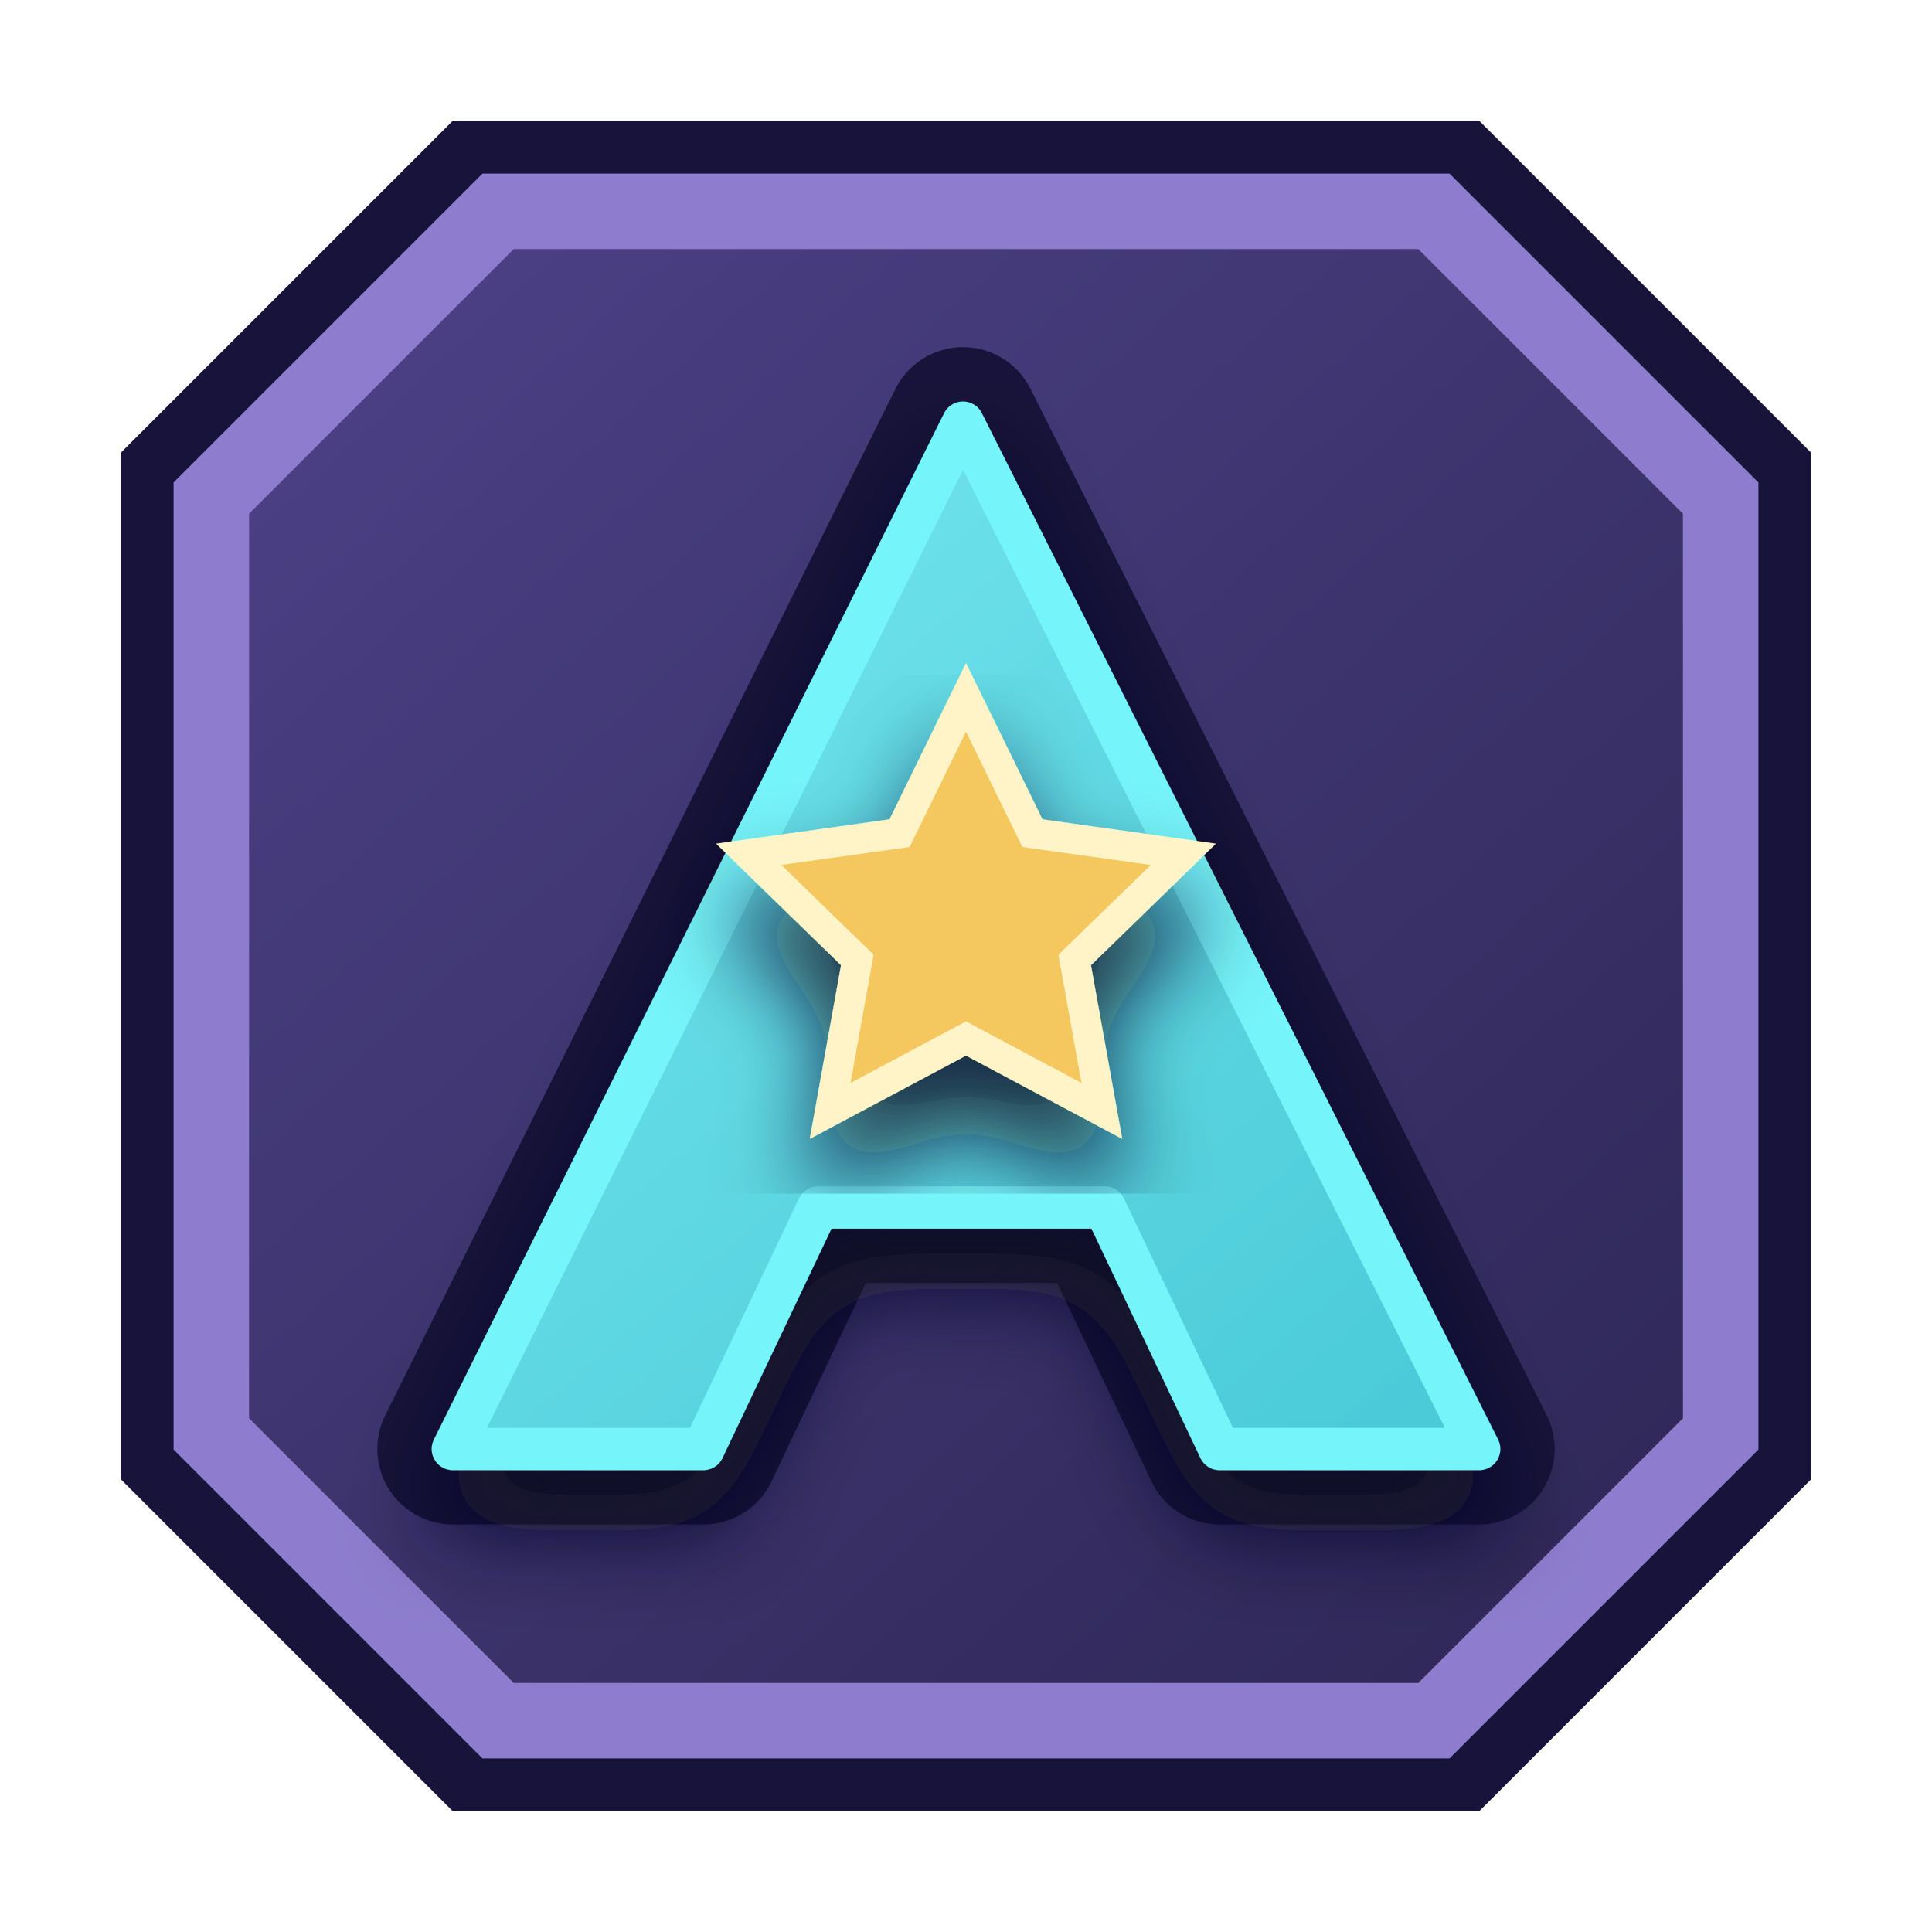
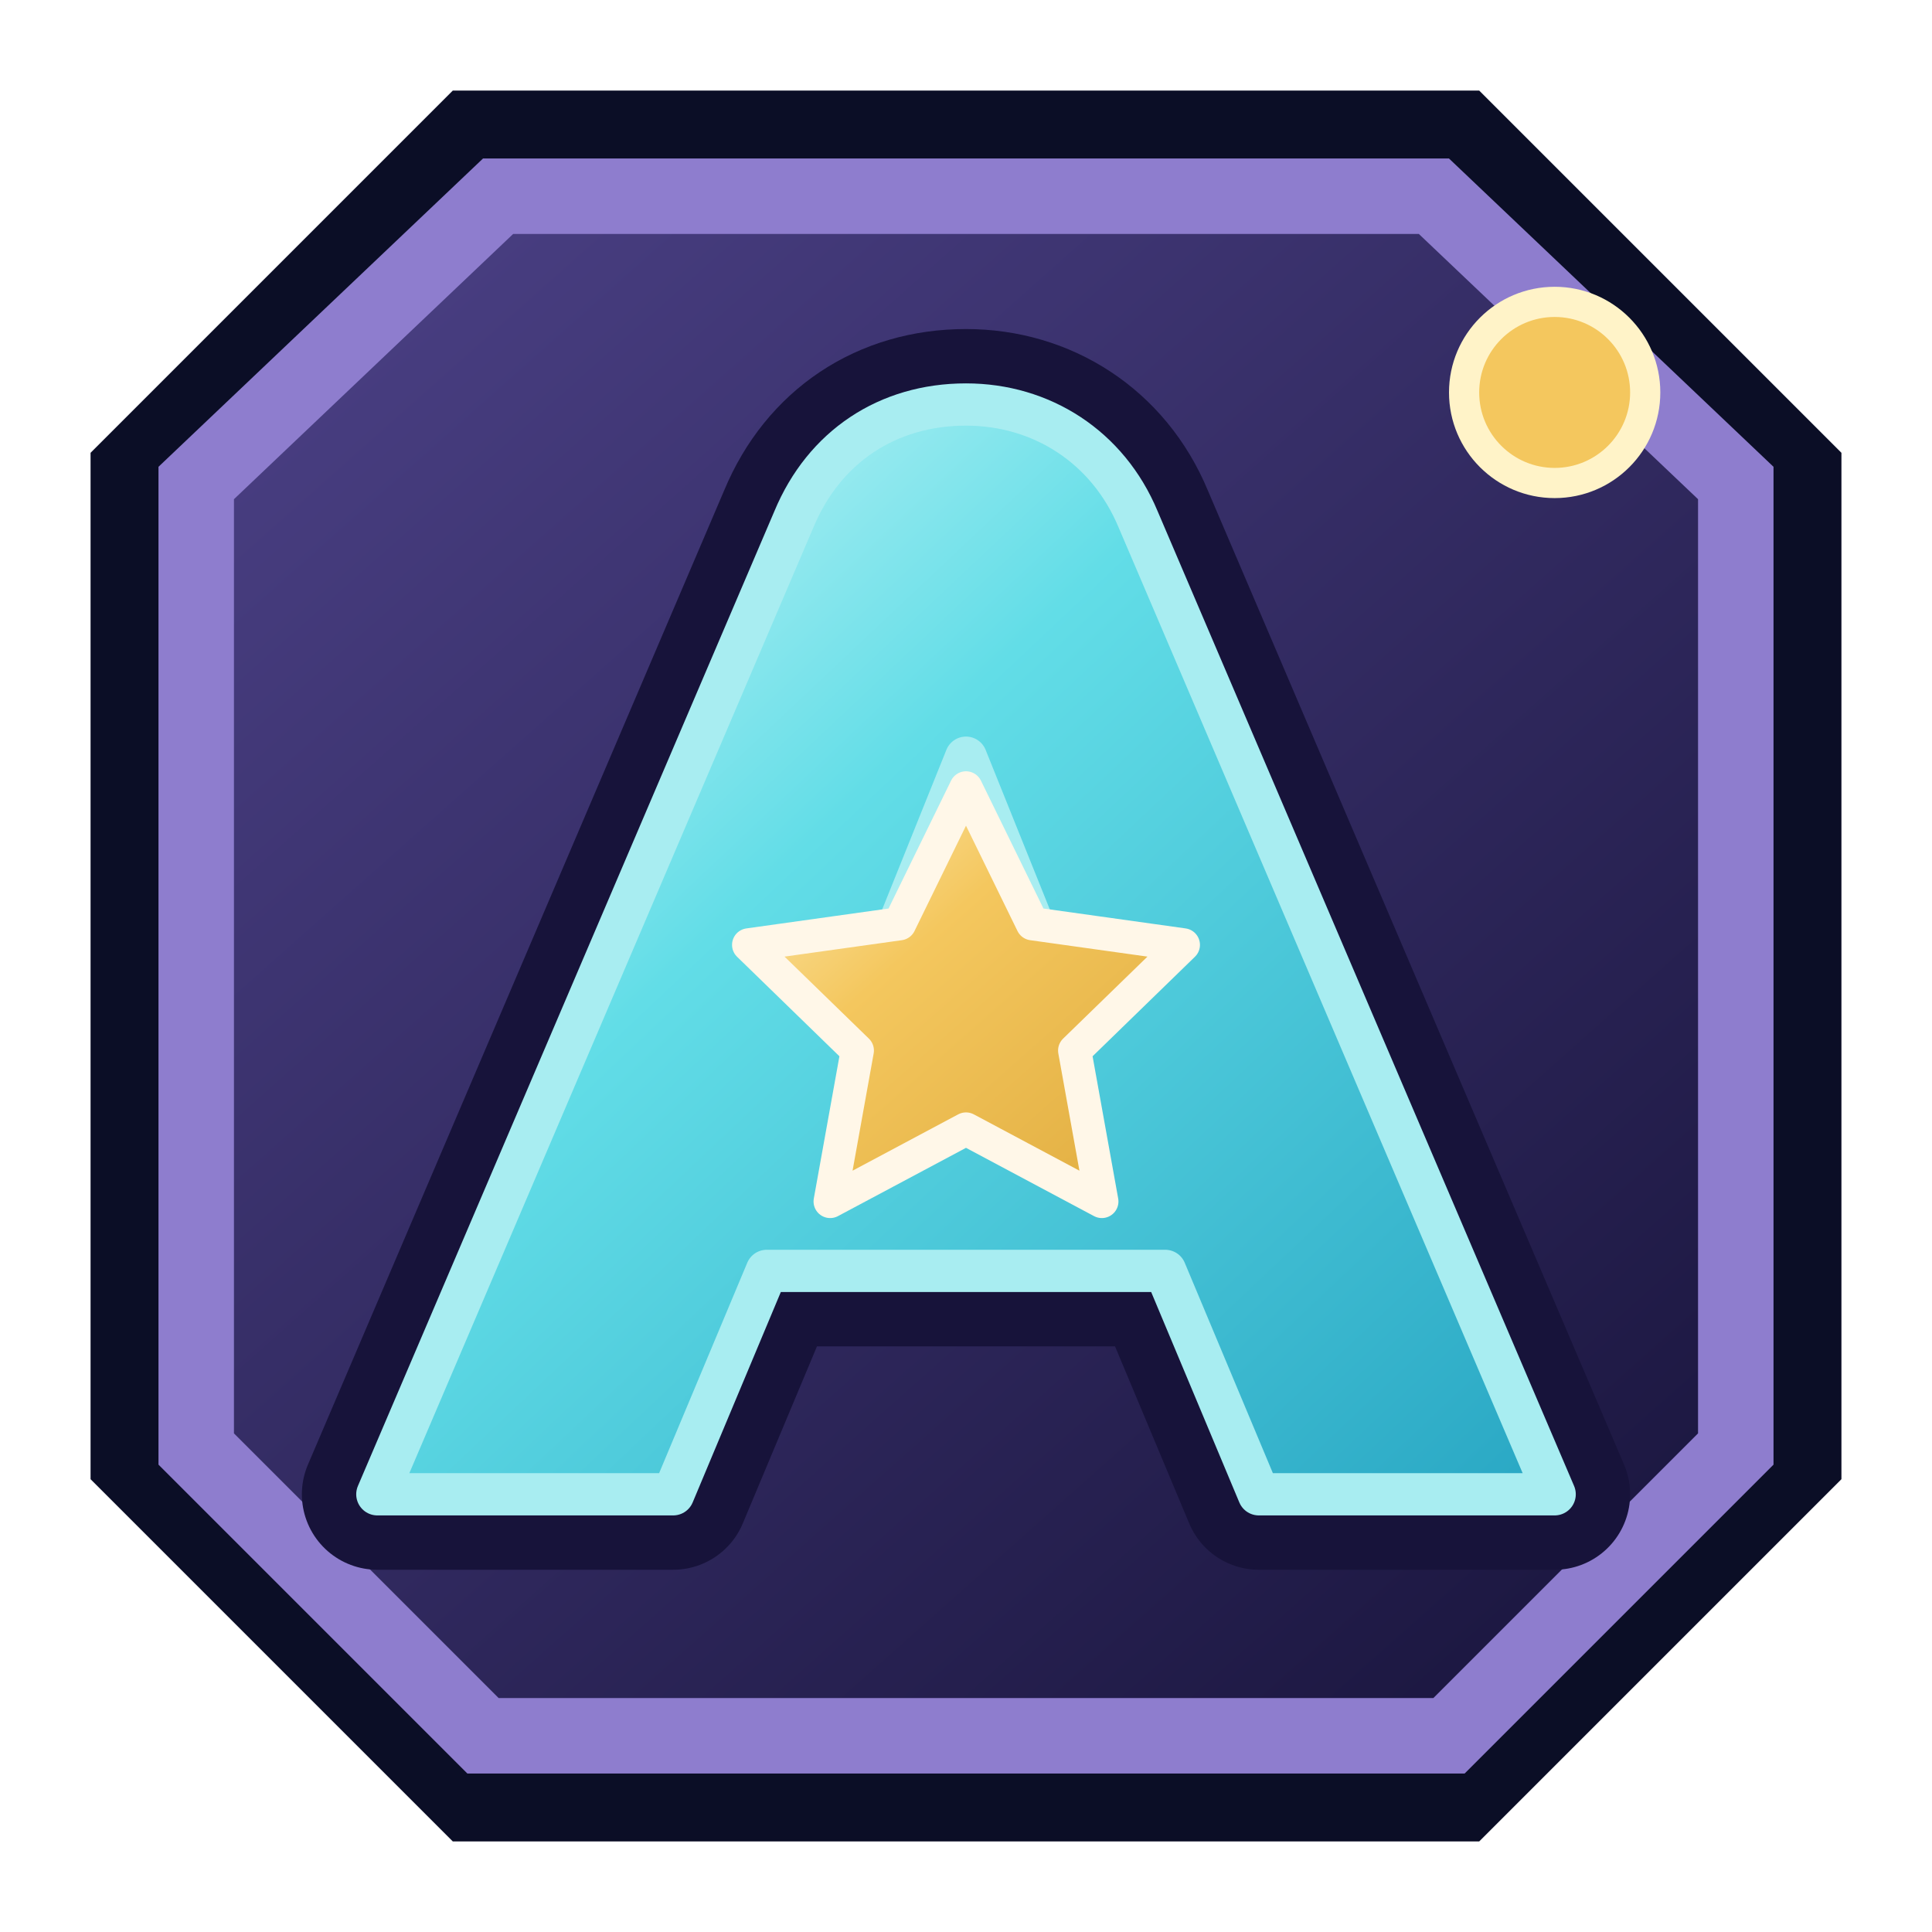
- <svg xmlns="http://www.w3.org/2000/svg" viewBox="0 0 64 64">
+ <svg xmlns="http://www.w3.org/2000/svg" viewBox="0 0 64 64" role="img" aria-label="ApuLab Station">
  <defs>
-     <linearGradient id="bg" x1="8" y1="6" x2="56" y2="58" gradientUnits="userSpaceOnUse">
+     <linearGradient id="bg" x1="8" y1="5" x2="56" y2="59" gradientUnits="userSpaceOnUse">
      <stop stop-color="#4D4288" />
-       <stop offset="1" stop-color="#2D2654" />
+       <stop offset="1" stop-color="#17133A" />
    </linearGradient>
-     <linearGradient id="a" x1="18" y1="16" x2="47" y2="50" gradientUnits="userSpaceOnUse">
-       <stop stop-color="#72E5EE" />
-       <stop offset="1" stop-color="#49C9D7" />
+     <linearGradient id="a" x1="16" y1="15" x2="49" y2="50" gradientUnits="userSpaceOnUse">
+       <stop stop-color="#C9F6F7" />
+       <stop offset=".35" stop-color="#62DDE7" />
+       <stop offset="1" stop-color="#2BA9C5" />
    </linearGradient>
-     <filter id="shadow" x="-20%" y="-20%" width="140%" height="140%">
-       <feDropShadow dx="0" dy="2" stdDeviation="1.5" flood-color="#0B0E26" flood-opacity=".85" />
-     </filter>
+     <linearGradient id="star" x1="25" y1="24" x2="40" y2="41" gradientUnits="userSpaceOnUse">
+       <stop stop-color="#FFF3C8" />
+       <stop offset=".4" stop-color="#F4C75E" />
+       <stop offset="1" stop-color="#DDA83A" />
+     </linearGradient>
  </defs>
-   <path d="M15 4h34l11 11v34L49 60H15L4 49V15L15 4Z" fill="#17133A" />
-   <path d="M16.5 7h31L57 16.5v31L47.5 57h-31L7 47.5v-31L16.5 7Z" fill="url(#bg)" stroke="#8E7DCE" stroke-width="2.5" />
-   <path d="M31.9 14 49 48h-8.6l-3.8-8H27.1l-3.8 8H15L31.9 14Zm0 12.7-2.6 6h5.3l-2.7-6Z" fill="#17133A" stroke="#17133A" stroke-width="5" stroke-linejoin="round" />
-   <path d="M31.9 14 49 48h-8.6l-3.8-8H27.1l-3.8 8H15L31.9 14Zm0 12.7-2.6 6h5.3l-2.7-6Z" fill="url(#a)" stroke="#74F4FA" stroke-width="1.4" stroke-linejoin="round" filter="url(#shadow)" />
-   <path d="m32 23.1 2.2 4.5 5 .7-3.6 3.5.9 5-4.5-2.4-4.5 2.4.9-5-3.6-3.5 5-.7 2.2-4.5Z" fill="#F4C75E" stroke="#FFF3C8" stroke-width="1" filter="url(#shadow)" />
+   <path d="M15 3h34l12 12v34L49 61H15L3 49V15L15 3Z" fill="#0B0E26" />
+   <path d="M16.5 6.5h31L57.5 16v32L48 57.5H16L6.5 48V16l10-9.5Z" fill="url(#bg)" stroke="#8E7DCE" stroke-width="2.5" />
+   <path d="M12.5 49.5 26.3 17.2c1-2.4 3.1-3.8 5.7-3.8 2.5 0 4.7 1.4 5.7 3.8l13.8 32.3h-9.8l-3.1-7.4H25.4l-3.1 7.4h-9.8Zm16-15.7h7L32 25.1l-3.5 8.7Z" fill="#17133A" stroke="#17133A" stroke-width="5" stroke-linejoin="round" />
+   <path d="M12.5 49.5 26.3 17.2c1-2.4 3.1-3.8 5.7-3.8 2.5 0 4.7 1.4 5.7 3.8l13.8 32.3h-9.8l-3.1-7.4H25.4l-3.1 7.4h-9.8Zm16-15.7h7L32 25.1l-3.5 8.7Z" fill="url(#a)" stroke="#A8EDF1" stroke-width="1.4" stroke-linejoin="round" />
+   <path d="m32 26.1 2.2 4.5 5 .7-3.6 3.5.9 5-4.5-2.4-4.5 2.4.9-5-3.6-3.5 5-.7 2.2-4.5Z" fill="url(#star)" stroke="#FFF7E8" stroke-width="1.1" stroke-linejoin="round" />
+   <circle cx="51.5" cy="13" r="3" fill="#F4C75E" stroke="#FFF3C8" stroke-width="1" />
</svg>
